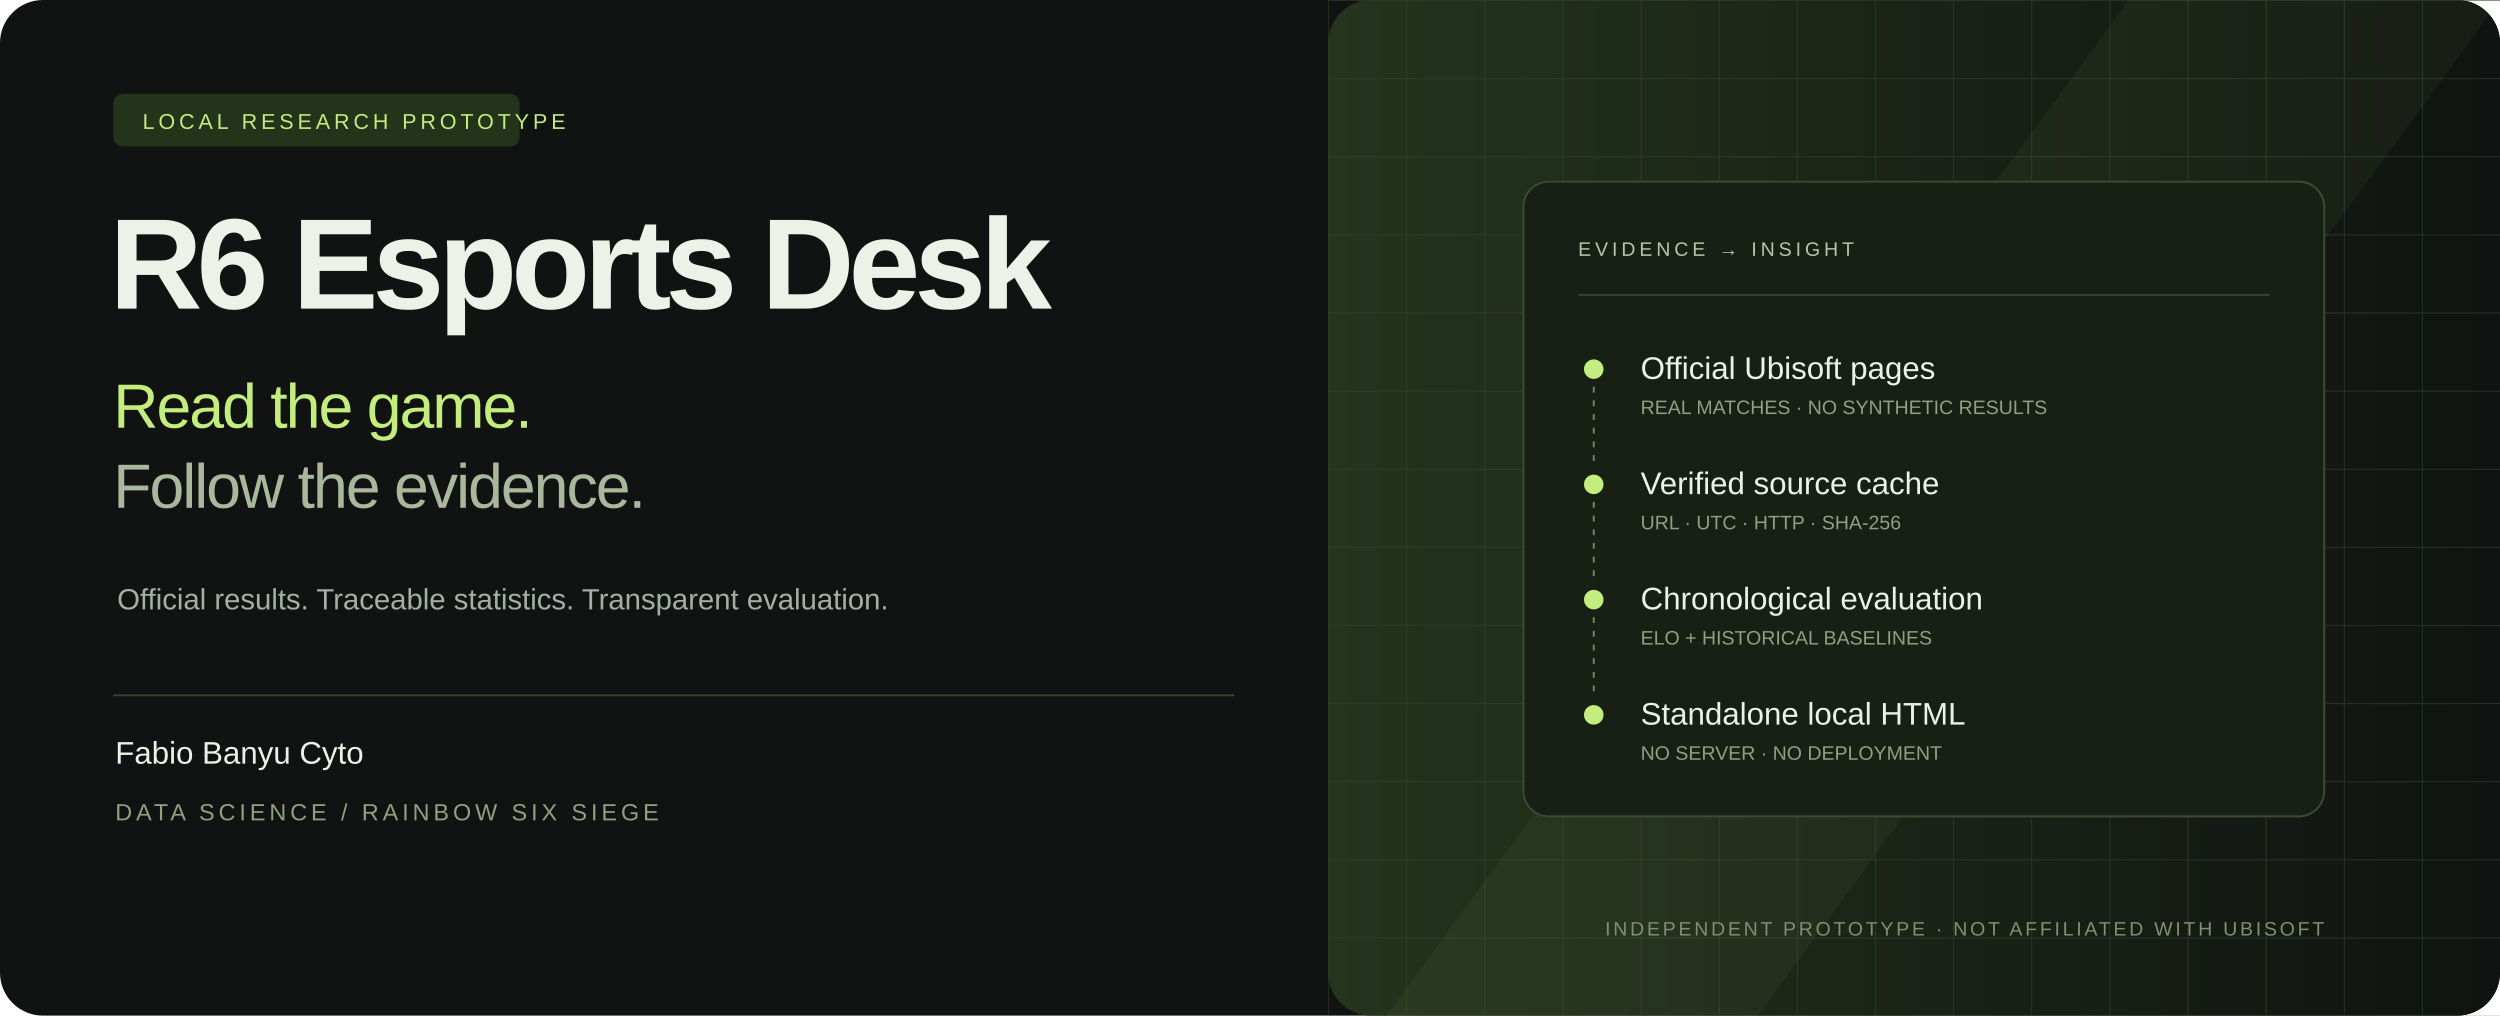
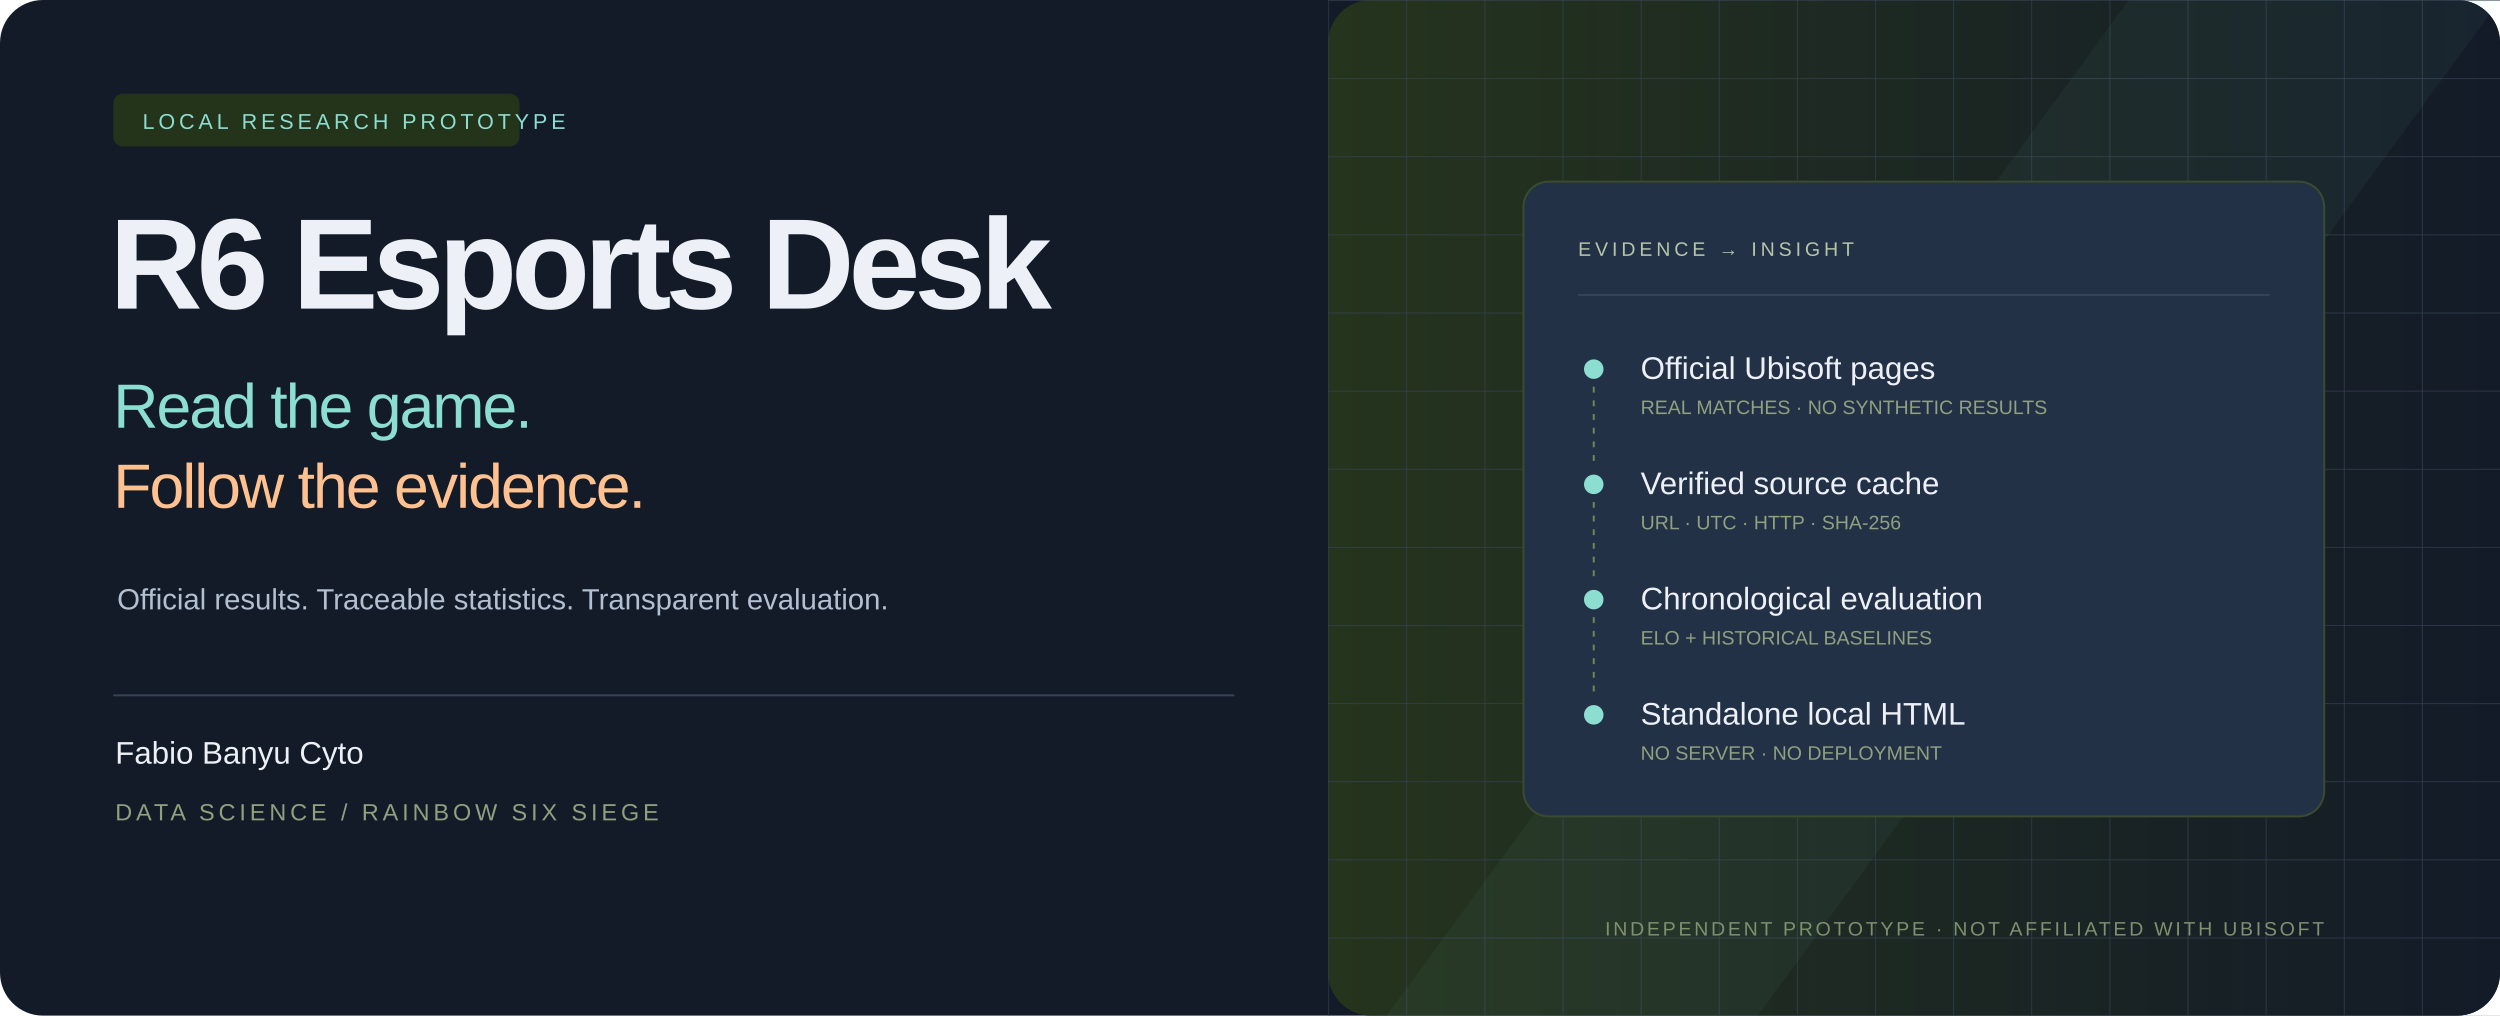
<svg xmlns="http://www.w3.org/2000/svg" width="1280" height="520" viewBox="0 0 1280 520" role="img" aria-labelledby="title desc">
  <defs>
    <pattern id="grid" width="40" height="40" patternUnits="userSpaceOnUse">
-       <path d="M40 0H0V40" fill="none" stroke="#34432b" stroke-width=".6" />
+       <path d="M40 0H0V40" fill="none" stroke="#364457" stroke-width=".6" />
    </pattern>
    <linearGradient id="fade">
      <stop stop-color="#25341d" />
-       <stop offset="1" stop-color="#101311" />
+       <stop offset="1" stop-color="#131b28" />
    </linearGradient>
  </defs>
-   <rect width="1280" height="520" rx="22" fill="#101311" />
+   <rect width="1280" height="520" rx="22" fill="#131b28" />
  <rect x="680" width="600" height="520" rx="22" fill="url(#fade)" />
  <rect x="680" width="600" height="520" fill="url(#grid)" />
-   <path d="M710 520 1090 0h190L900 520Z" fill="#c3ee7d" opacity=".045" />
+   <path d="M710 520 1090 0h190L900 520Z" fill="#8cded1" opacity=".045" />
  <g font-family="Segoe UI,Arial,sans-serif">
    <rect x="58" y="48" width="208" height="27" rx="5" fill="#24341b" />
-     <text x="73" y="66" fill="#c3ee7d" font-size="11" letter-spacing="2">LOCAL RESEARCH PROTOTYPE</text>
-     <text x="56" y="158" fill="#edf2e9" font-size="66" font-weight="700" letter-spacing="-3">R6 Esports Desk</text>
-     <text x="58" y="219" fill="#c3ee7d" font-size="32" letter-spacing="-1">Read the game.</text>
-     <text x="58" y="260" fill="#a9b79d" font-size="32" letter-spacing="-1">Follow the evidence.</text>
-     <text x="60" y="312" fill="#a4b0a3" font-size="15">Official results. Traceable statistics. Transparent evaluation.</text>
-     <path d="M58 356h574" stroke="#34432b" />
-     <text x="59" y="391" fill="#edf2e9" font-size="16">Fabio Banyu Cyto</text>
+     <text x="73" y="66" fill="#8cded1" font-size="11" letter-spacing="2">LOCAL RESEARCH PROTOTYPE</text>
+     <text x="56" y="158" fill="#edf1f7" font-size="66" font-weight="700" letter-spacing="-3">R6 Esports Desk</text>
+     <text x="58" y="219" fill="#8cded1" font-size="32" letter-spacing="-1">Read the game.</text>
+     <text x="58" y="260" fill="#ffc190" font-size="32" letter-spacing="-1">Follow the evidence.</text>
+     <text x="60" y="312" fill="#b3c0d2" font-size="15">Official results. Traceable statistics. Transparent evaluation.</text>
+     <path d="M58 356h574" stroke="#364457" />
+     <text x="59" y="391" fill="#edf1f7" font-size="16">Fabio Banyu Cyto</text>
    <text x="59" y="420" fill="#8fa17f" font-size="12" letter-spacing="2">DATA SCIENCE / RAINBOW SIX SIEGE</text>
    <g transform="translate(780 93)">
-       <rect width="410" height="325" rx="13" fill="#182016" stroke="#3a4b2f" />
+       <rect width="410" height="325" rx="13" fill="#233147" stroke="#3a4b2f" />
      <text x="28" y="38" fill="#b7c6aa" font-size="10" letter-spacing="2">EVIDENCE → INSIGHT</text>
-       <path d="M28 58h354" stroke="#34432b" />
-       <g fill="#c3ee7d">
+       <path d="M28 58h354" stroke="#364457" />
+       <g fill="#8cded1">
        <circle cx="36" cy="96" r="5" />
        <circle cx="36" cy="155" r="5" />
        <circle cx="36" cy="214" r="5" />
        <circle cx="36" cy="273" r="5" />
      </g>
      <path d="M36 105v40m0 19v40m0 19v40" stroke="#6e8956" stroke-dasharray="3 4" />
-       <g fill="#edf2e9" font-size="16">
+       <g fill="#edf1f7" font-size="16">
        <text x="60" y="101">Official Ubisoft pages</text>
        <text x="60" y="160">Verified source cache</text>
        <text x="60" y="219">Chronological evaluation</text>
        <text x="60" y="278">Standalone local HTML</text>
      </g>
      <g fill="#8fa17f" font-size="10">
        <text x="60" y="119">REAL MATCHES · NO SYNTHETIC RESULTS</text>
        <text x="60" y="178">URL · UTC · HTTP · SHA-256</text>
        <text x="60" y="237">ELO + HISTORICAL BASELINES</text>
        <text x="60" y="296">NO SERVER · NO DEPLOYMENT</text>
      </g>
    </g>
    <text x="1190" y="479" text-anchor="end" fill="#7f916f" font-size="10" letter-spacing="1.4">INDEPENDENT PROTOTYPE · NOT AFFILIATED WITH UBISOFT</text>
  </g>
</svg>
